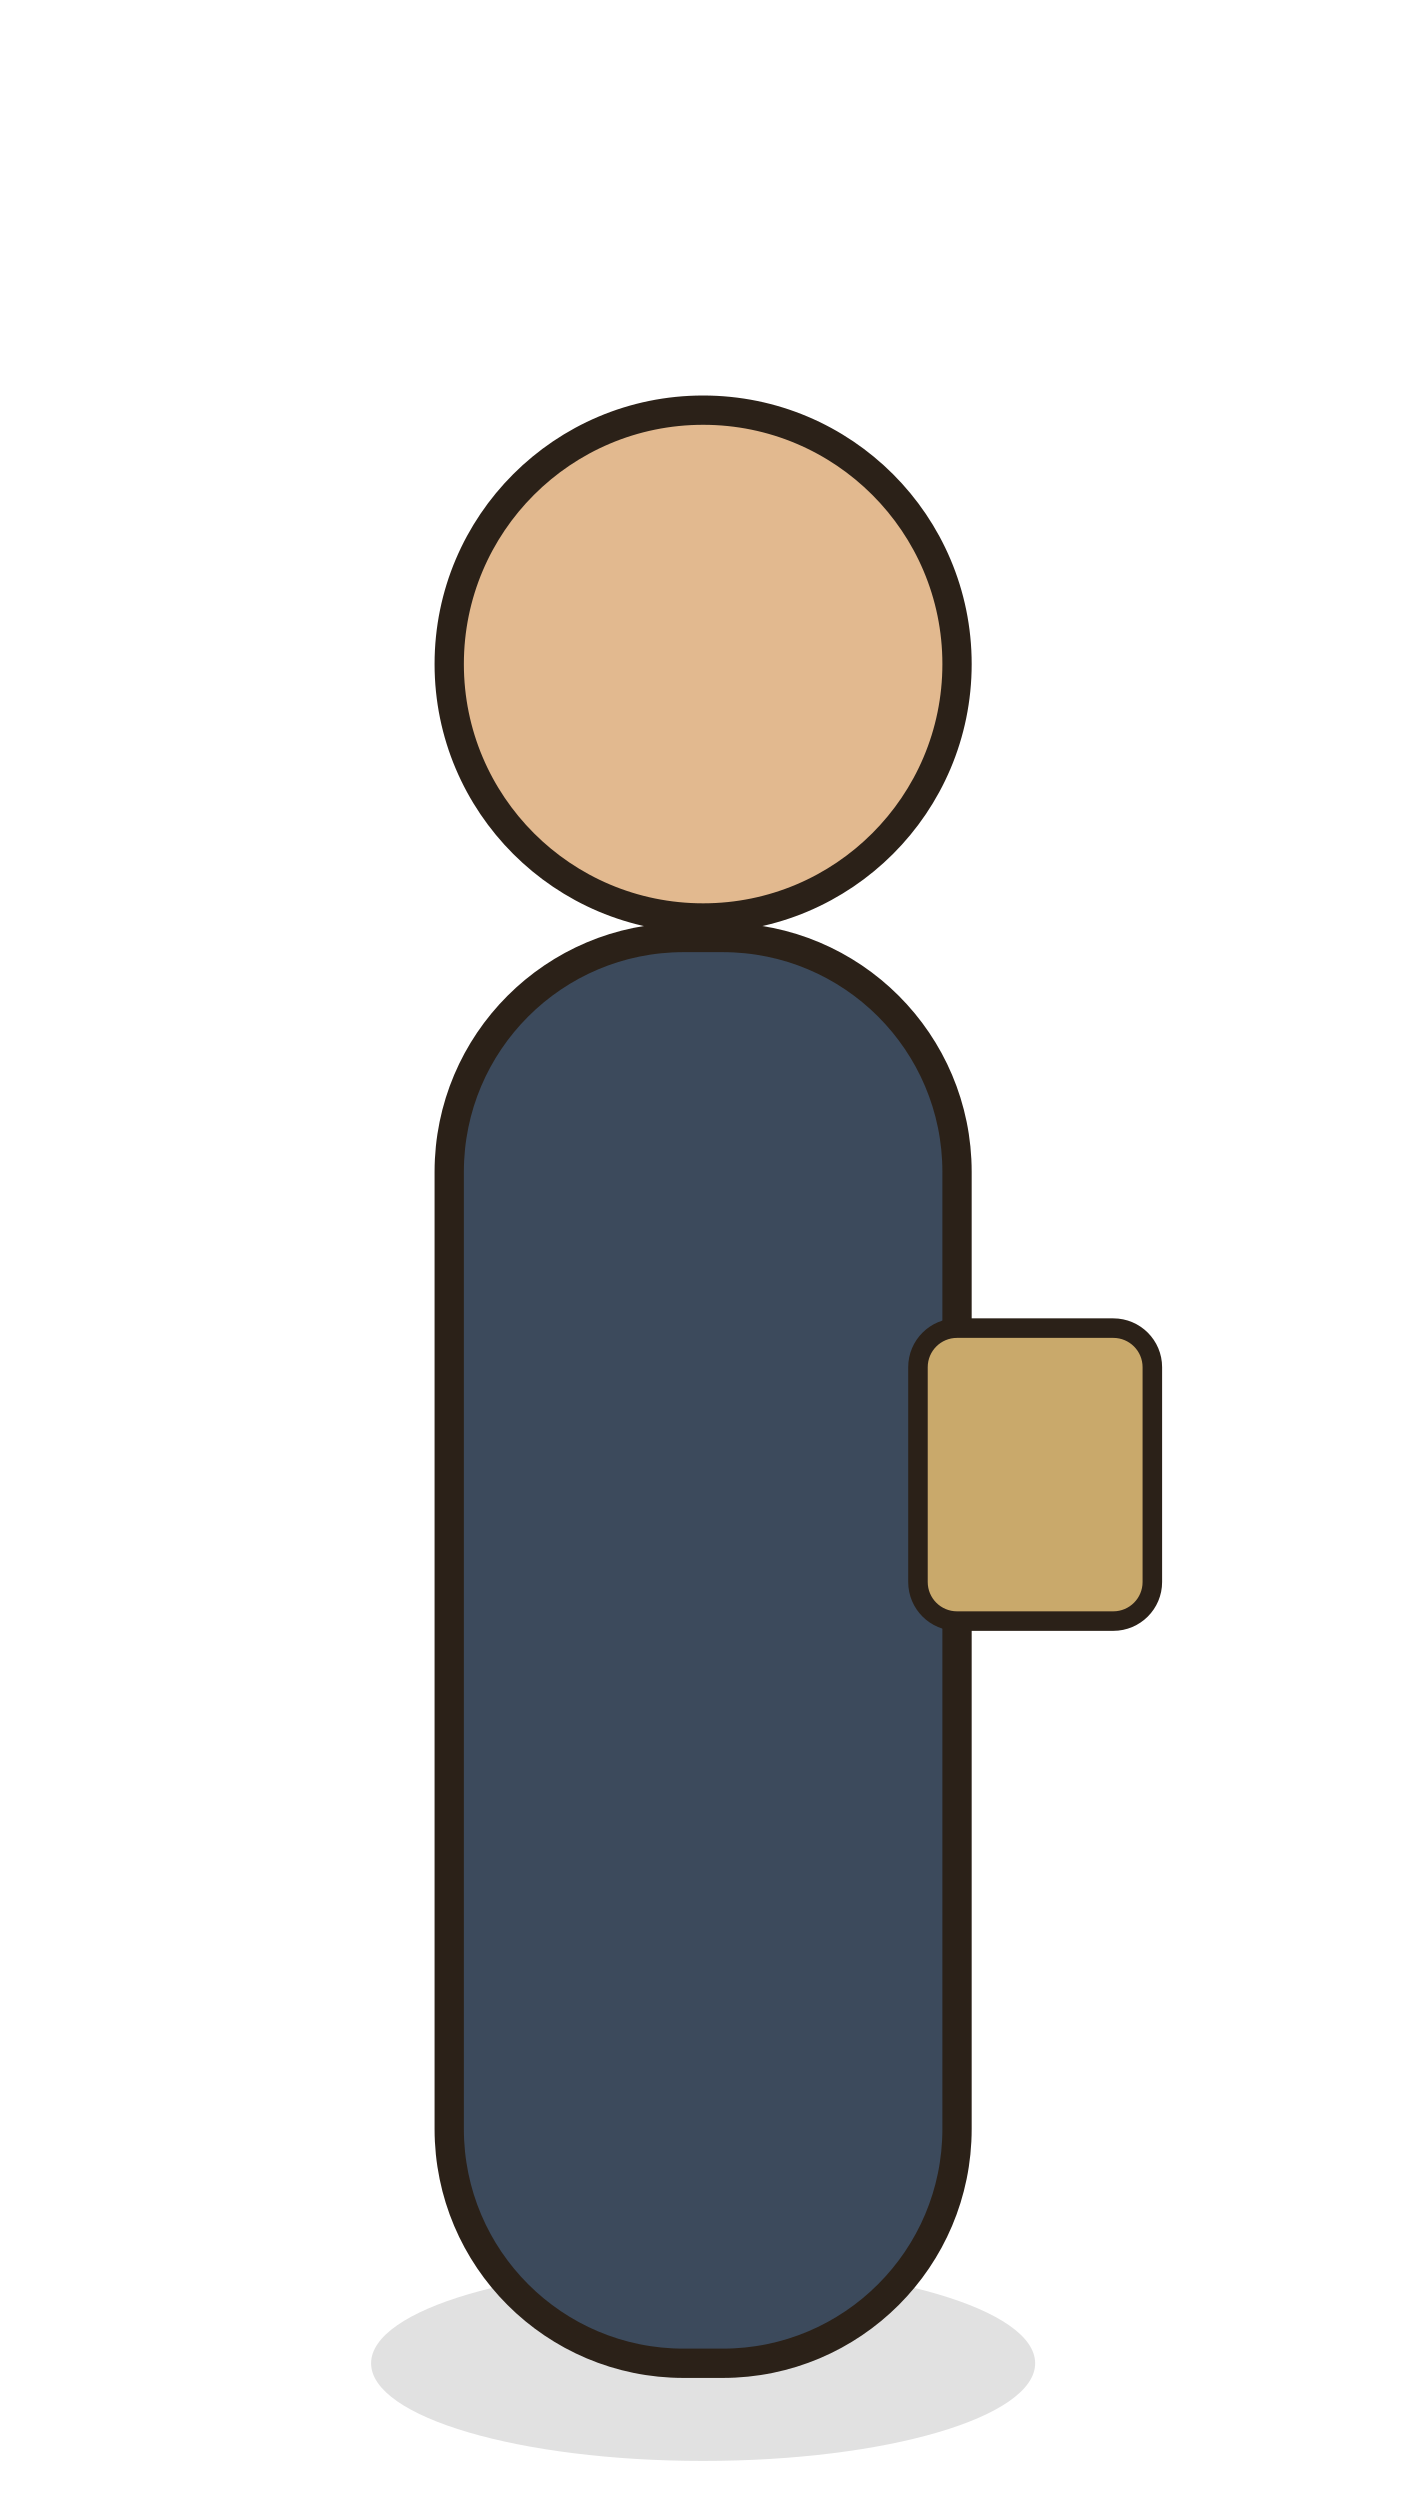
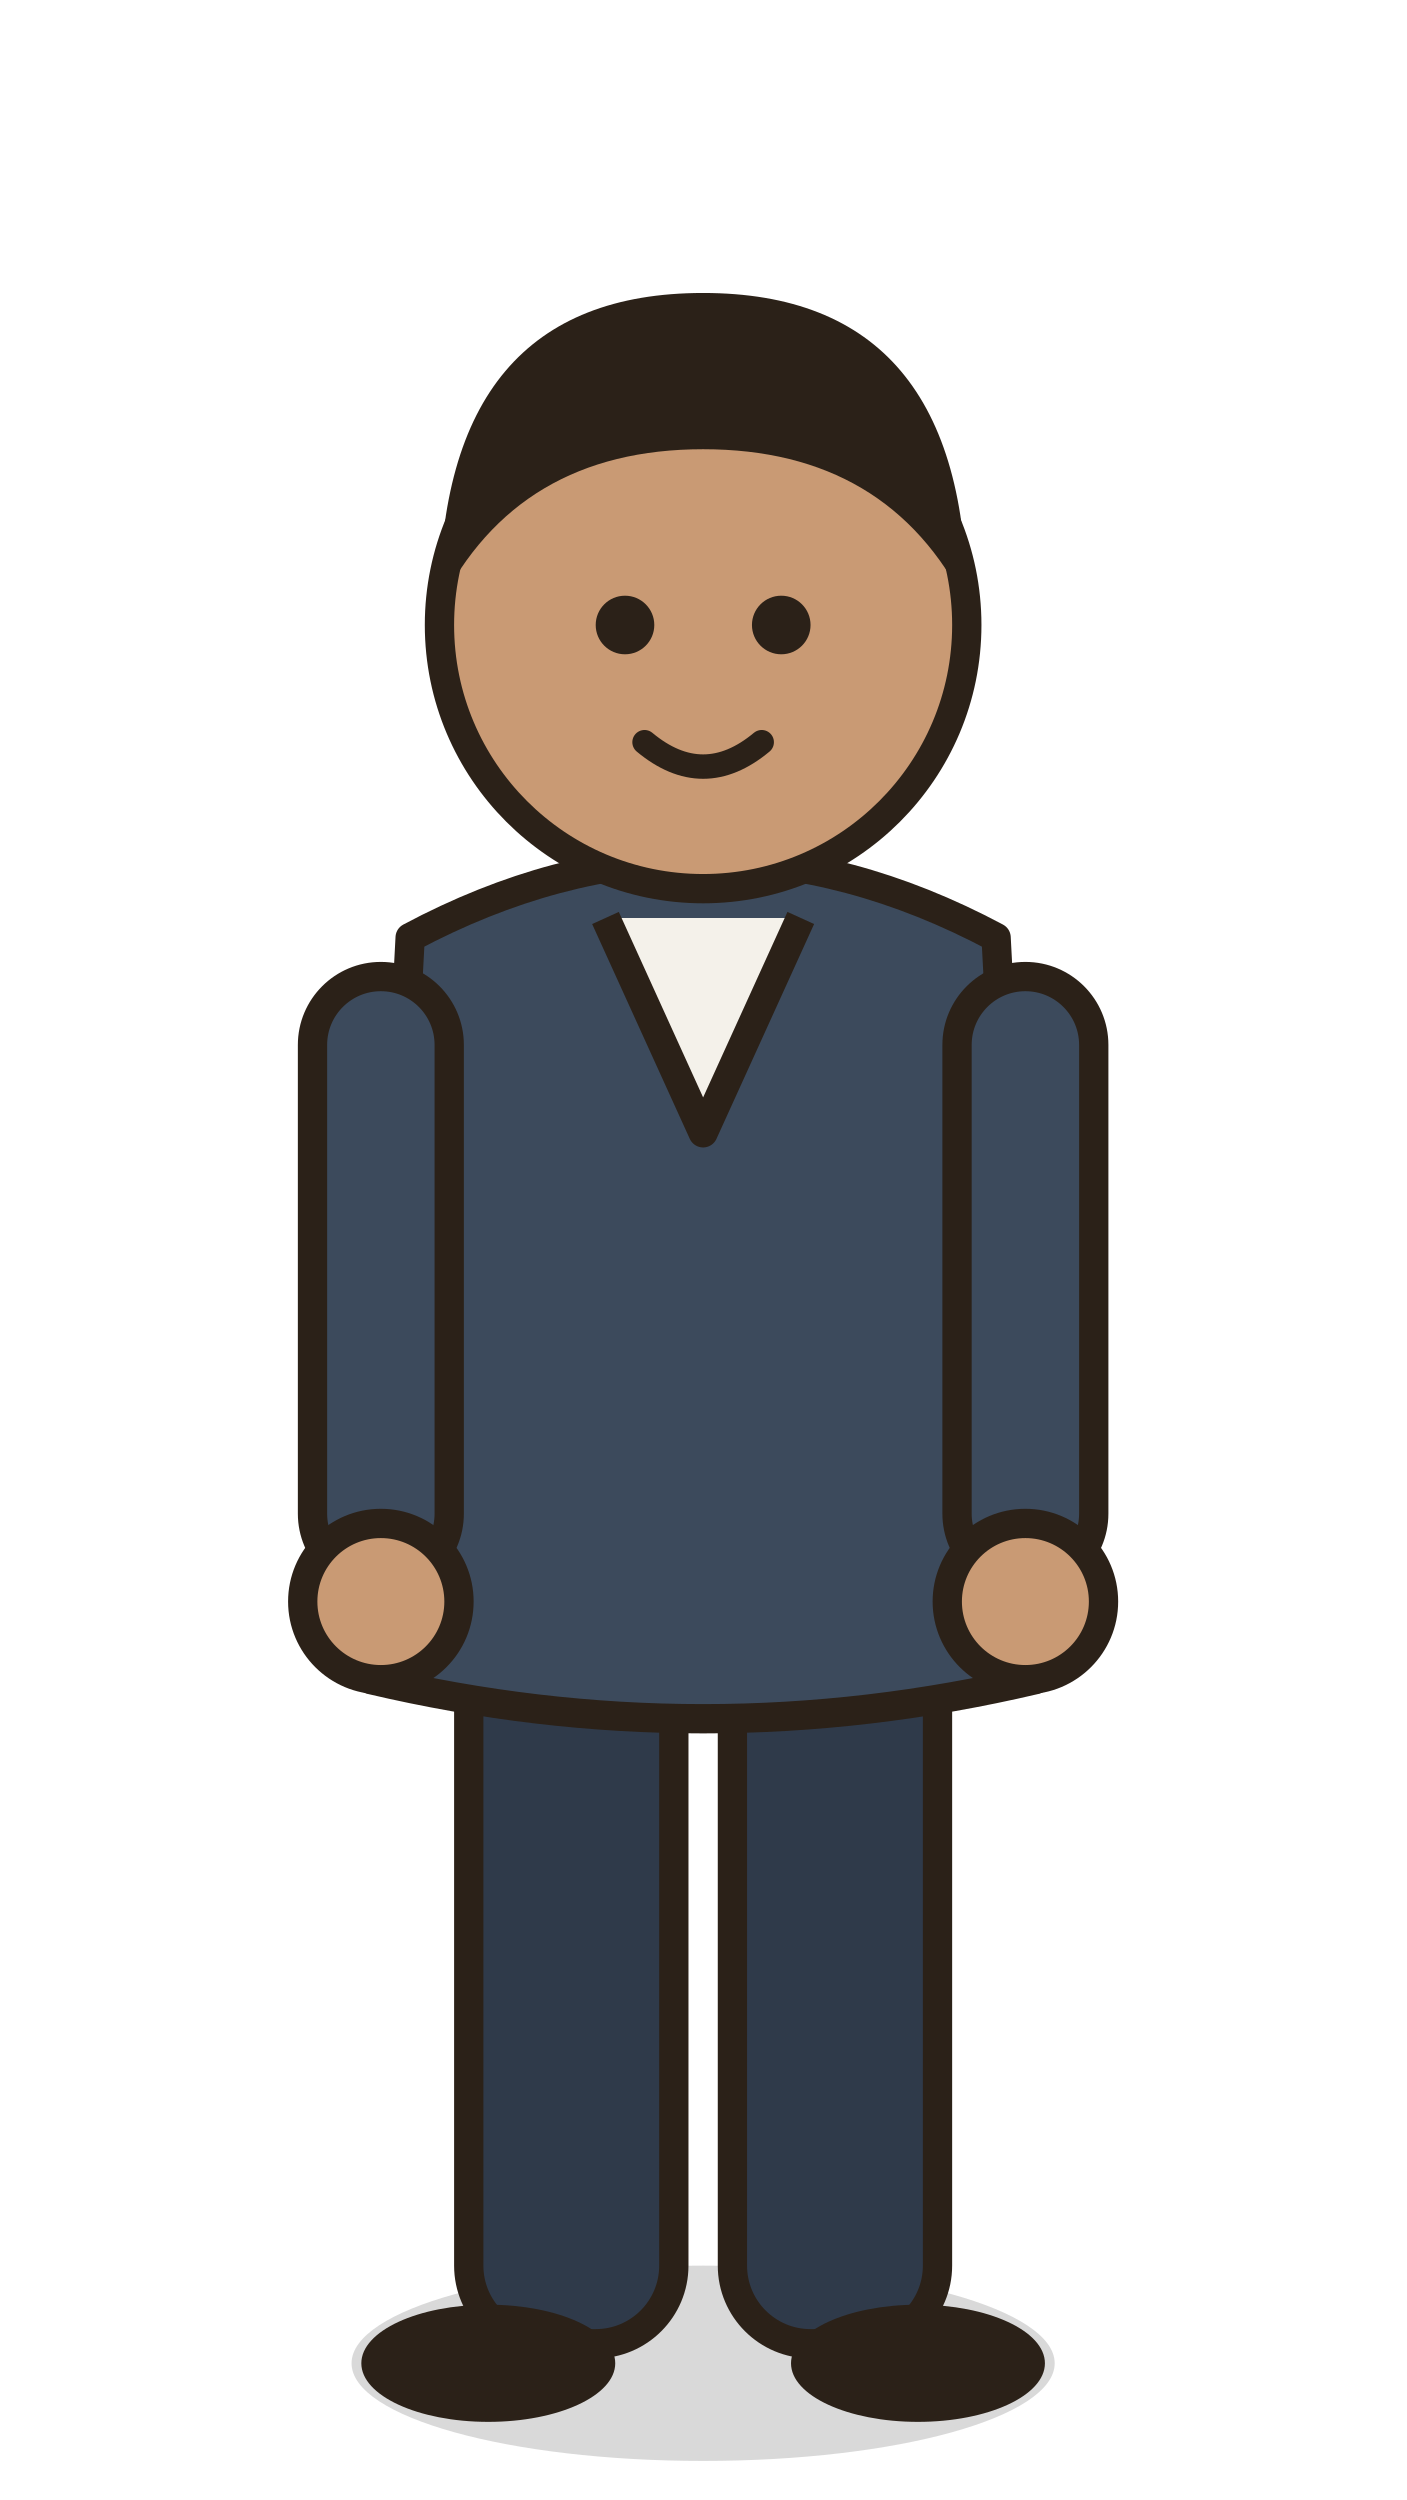
<svg xmlns="http://www.w3.org/2000/svg" width="144" height="256" viewBox="0 0 144 256">
-   <ellipse cx="72" cy="242" rx="34" ry="10" fill="#000" fill-opacity="0.12" />
-   <rect x="46" y="96" width="52" height="146" rx="24" fill="#3c4a5c" stroke="#2b2118" stroke-width="3" />
-   <circle cx="72" cy="68" r="26" fill="#e2b98f" stroke="#2b2118" stroke-width="3" />
-   <rect x="94" y="136" width="24" height="30" rx="4" fill="#c9a96b" stroke="#2b2118" stroke-width="2" />
+   <ellipse cx="72" cy="242" rx="36" ry="10" fill="#000" fill-opacity="0.15" />
+   <rect x="48" y="166" width="21" height="74" rx="8" fill="#2f3a4a" stroke="#2b2118" stroke-width="3" stroke-linejoin="round" />
+   <rect x="75" y="166" width="21" height="74" rx="8" fill="#2f3a4a" stroke="#2b2118" stroke-width="3" stroke-linejoin="round" />
+   <path d="M42,96 q30,-16 60,0 l4,76 q-34,8 -68,0 z" fill="#3c4a5c" stroke="#2b2118" stroke-width="3" stroke-linejoin="round" />
+   <path d="M62,94 l10,22 l10,-22" fill="#f4f1ea" stroke="#2b2118" stroke-width="3" stroke-linejoin="round" />
+   <ellipse cx="50" cy="242" rx="13" ry="6" fill="#2b2118" />
+   <ellipse cx="94" cy="242" rx="13" ry="6" fill="#2b2118" />
+   <rect x="32" y="100" width="14" height="62" rx="7" fill="#3c4a5c" stroke="#2b2118" stroke-width="3" stroke-linejoin="round" />
+   <rect x="98" y="100" width="14" height="62" rx="7" fill="#3c4a5c" stroke="#2b2118" stroke-width="3" stroke-linejoin="round" />
+   <circle cx="39" cy="164" r="8" fill="#c99a74" stroke="#2b2118" stroke-width="3" stroke-linejoin="round" />
+   <circle cx="105" cy="164" r="8" fill="#c99a74" stroke="#2b2118" stroke-width="3" stroke-linejoin="round" />
+   <circle cx="72" cy="64" r="27" fill="#c99a74" stroke="#2b2118" stroke-width="3" stroke-linejoin="round" />
+   <path d="M45,62 q0,-32 27,-32 q27,0 27,32 q-8,-16 -27,-16 q-19,0 -27,16z" fill="#2b2118" />
+   <circle cx="64" cy="64" r="3" fill="#2b2118" />
+   <circle cx="80" cy="64" r="3" fill="#2b2118" />
+   <path d="M66,76 q6,5 12,0" fill="none" stroke="#2b2118" stroke-width="2.5" stroke-linecap="round" />
</svg>
